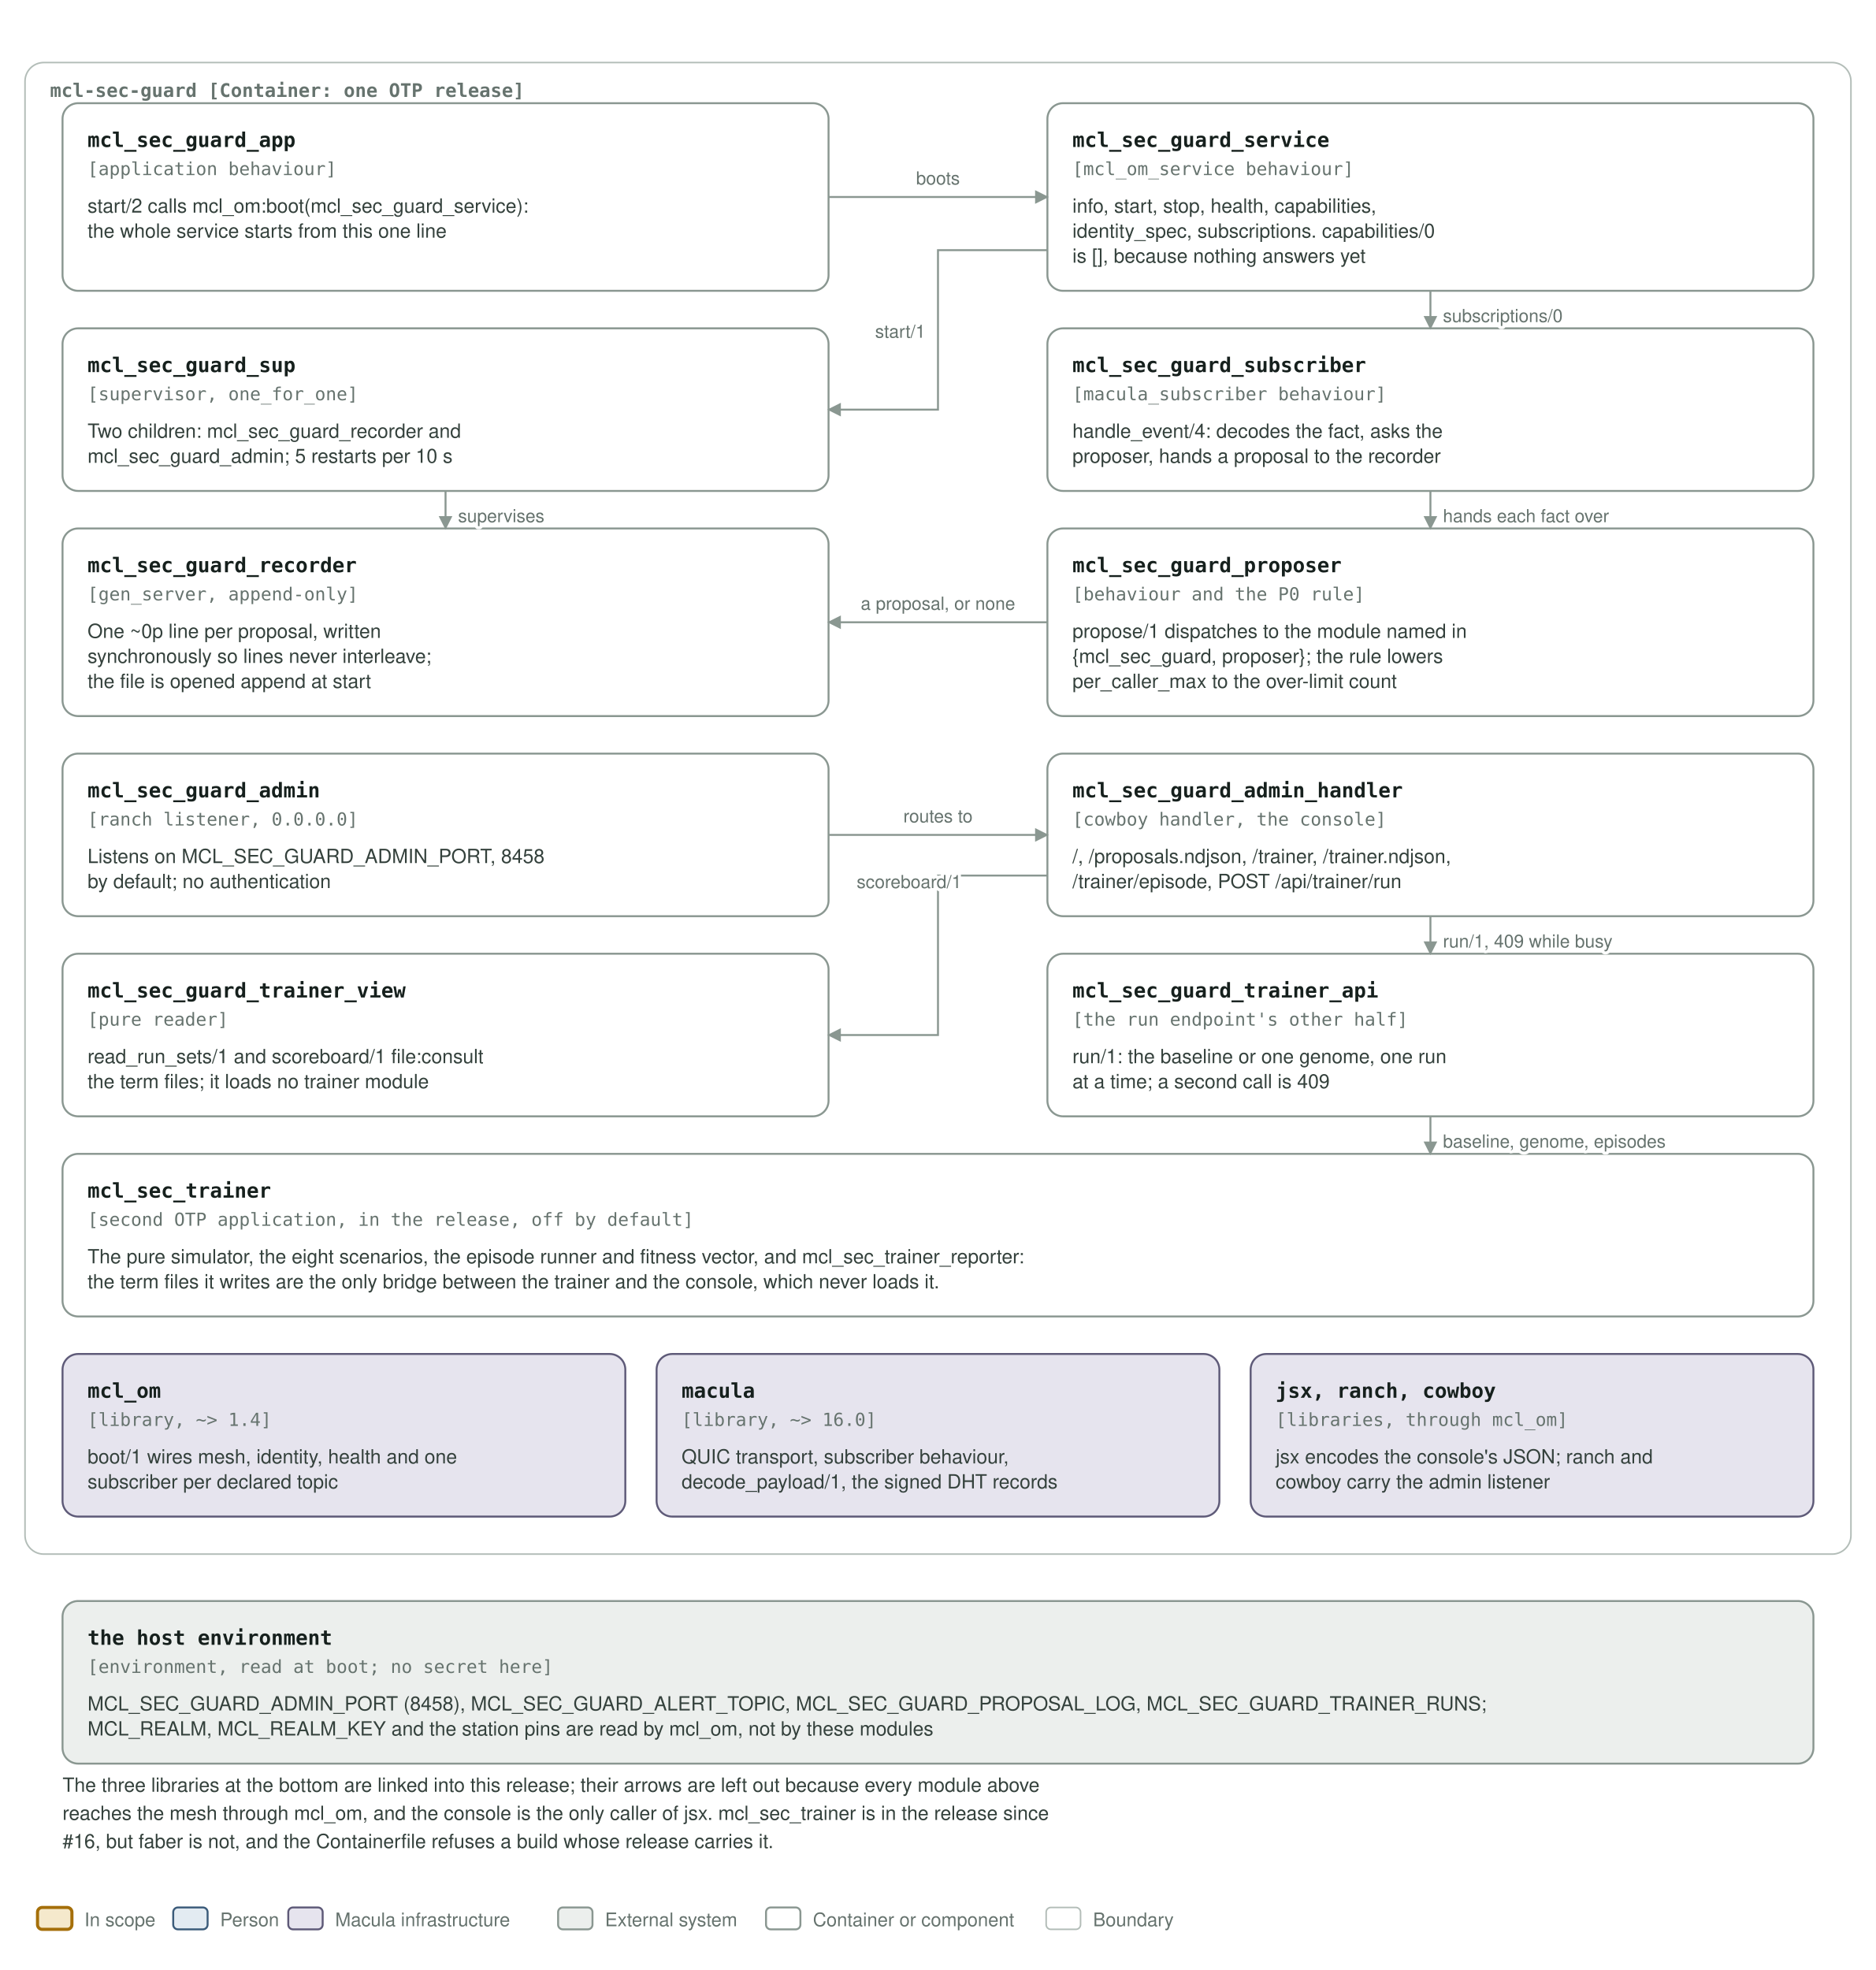
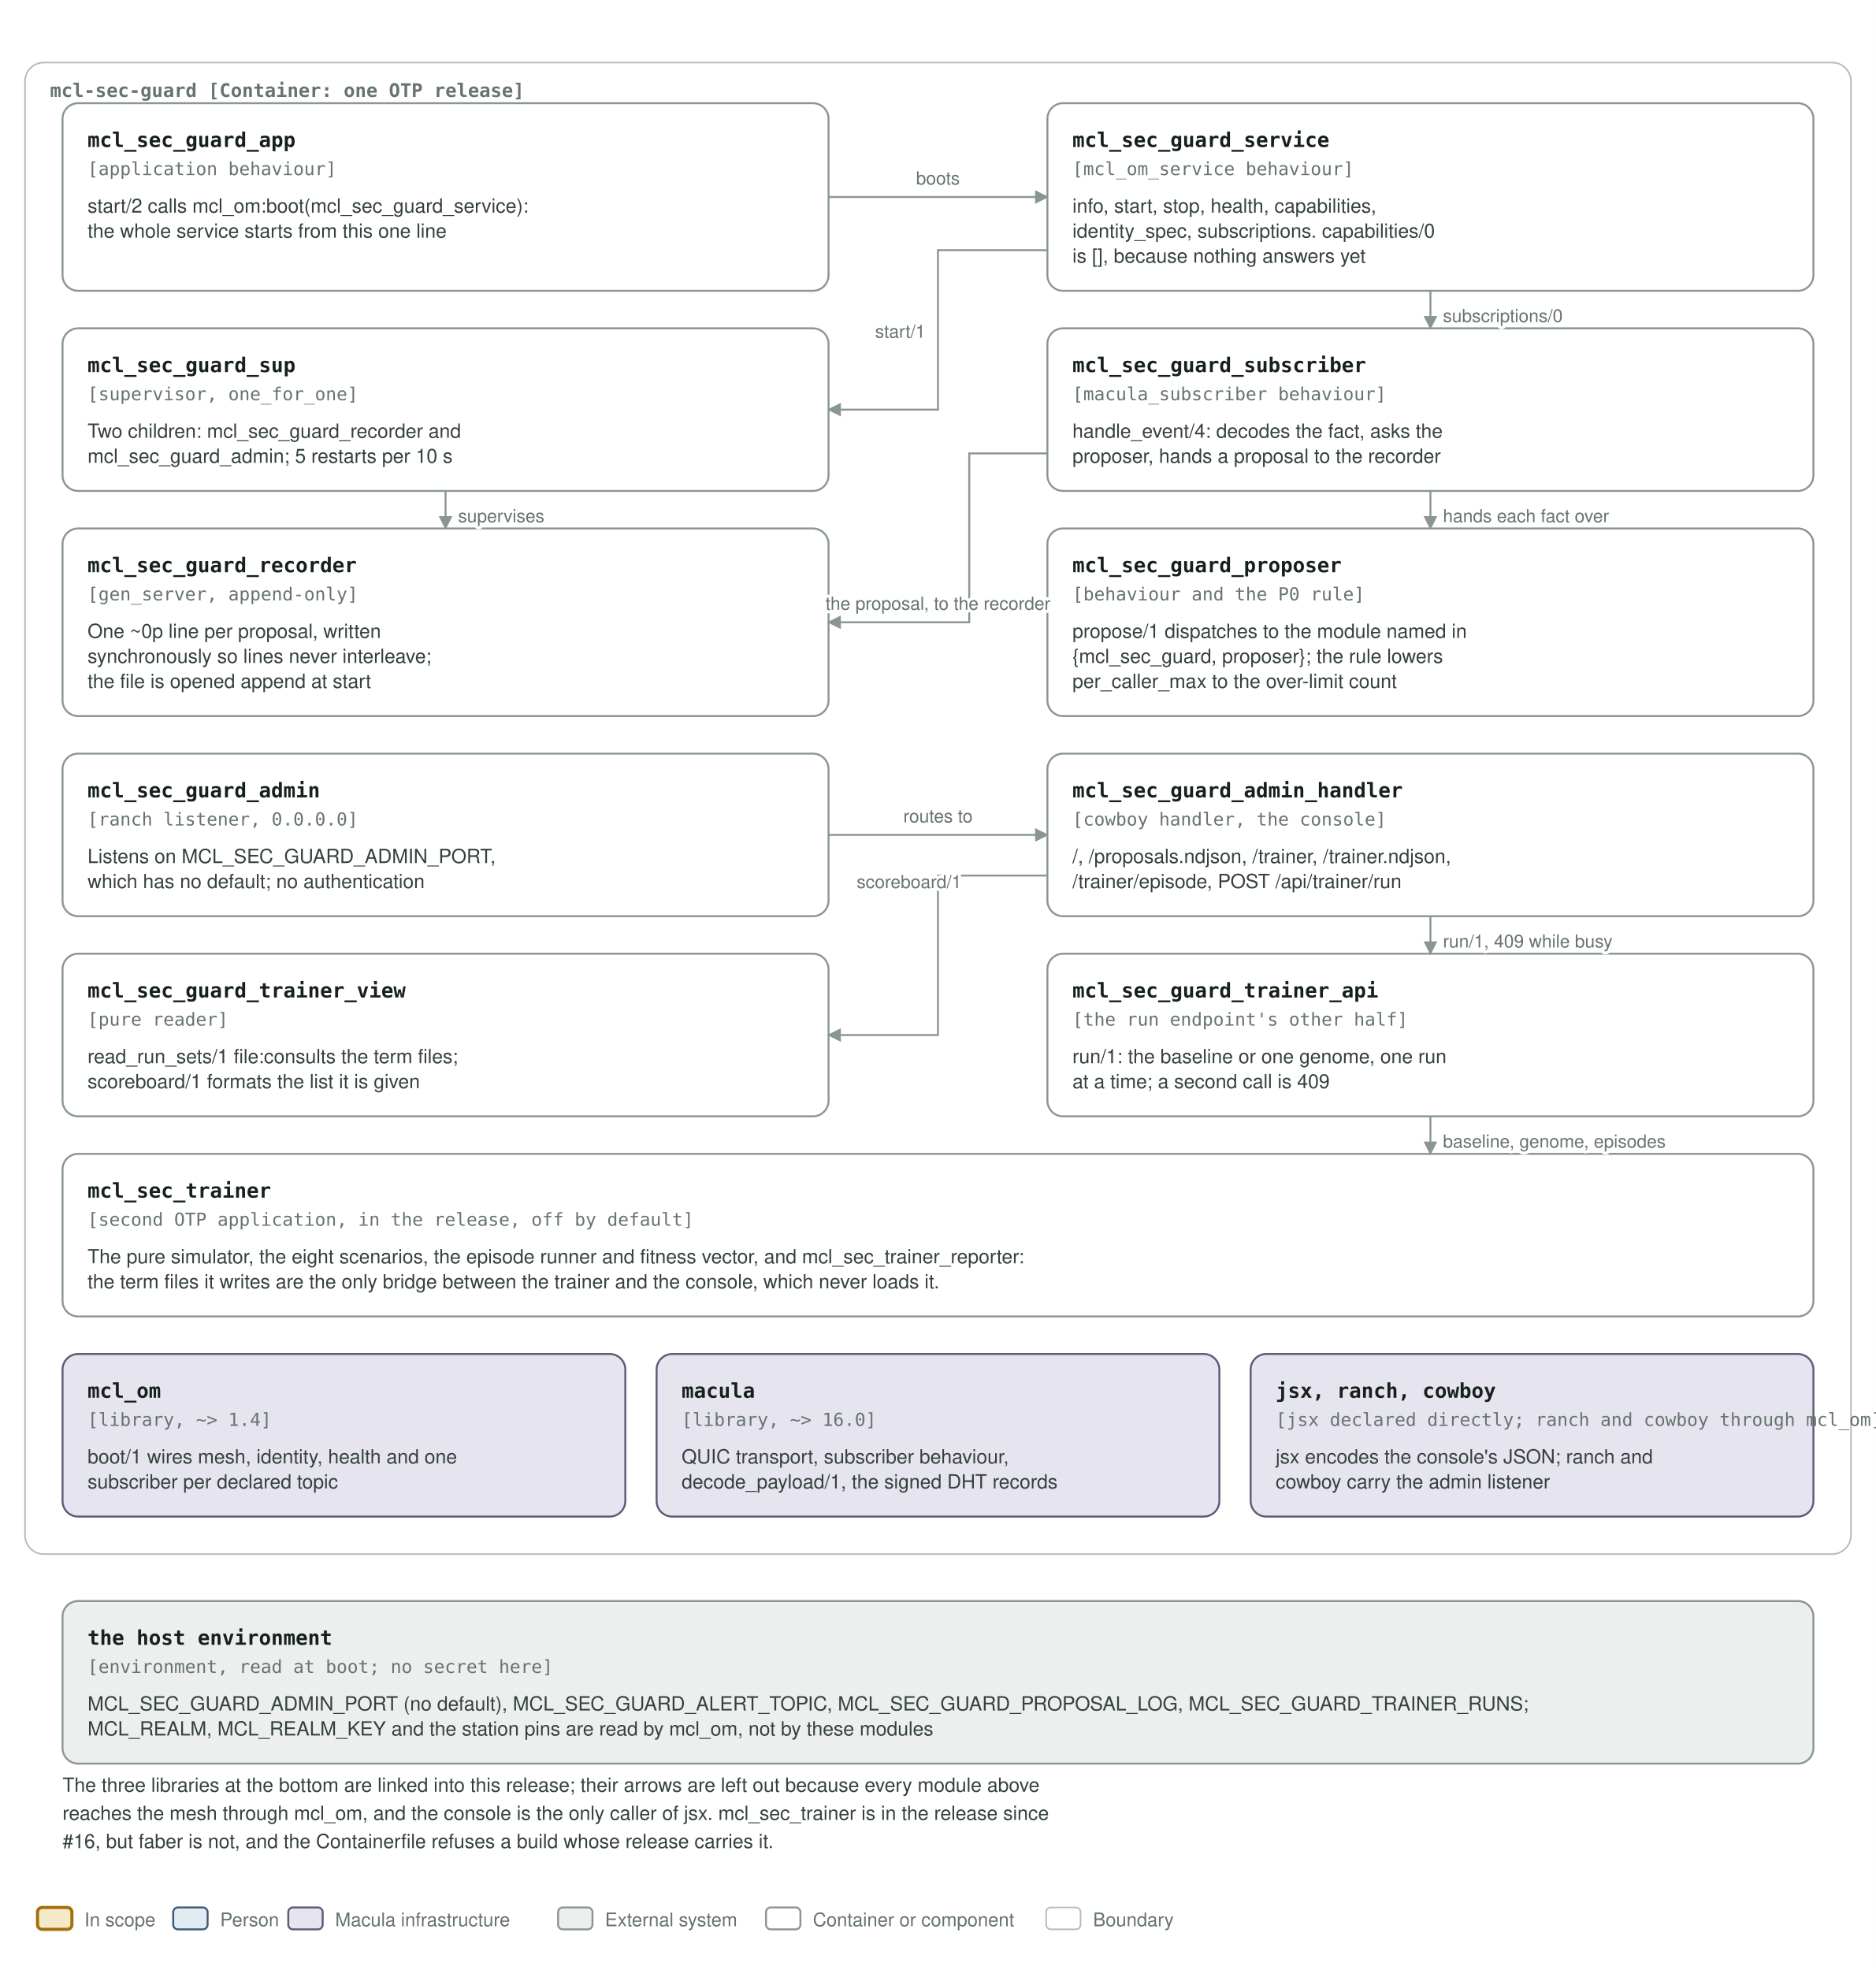
<svg xmlns="http://www.w3.org/2000/svg" viewBox="0 0 1200 1260" role="img" aria-label="mcl-sec-guard components">
  <style>
.t-name { font-family: "Atkinson Hyperlegible", "Segoe UI", system-ui, -apple-system, Helvetica, Arial, sans-serif; font-size: 15px; font-weight: 700; }
.t-desc { font-family: "Atkinson Hyperlegible", "Segoe UI", system-ui, -apple-system, Helvetica, Arial, sans-serif; font-size: 12.5px; }
.t-rel { font-family: "Atkinson Hyperlegible", "Segoe UI", system-ui, -apple-system, Helvetica, Arial, sans-serif; font-size: 11.5px; paint-order: stroke; stroke-width: 4px; stroke-linejoin: round; }
.t-code { font-family: "JetBrains Mono", ui-monospace, Menlo, Consolas, monospace; font-size: 13px; font-weight: 600; }
.t-type { font-family: "JetBrains Mono", ui-monospace, Menlo, Consolas, monospace; font-size: 11.5px; }
.t-bound { font-family: "JetBrains Mono", ui-monospace, Menlo, Consolas, monospace; font-size: 12px; font-weight: 600; }
.t-leg { font-family: "Atkinson Hyperlegible", "Segoe UI", system-ui, -apple-system, Helvetica, Arial, sans-serif; font-size: 12px; }
.edge { fill: none; stroke-width: 1.25; }
.edge-later { fill: none; stroke-width: 1.25; stroke-dasharray: 5 4; }
.bg { fill: #FFFFFF; }
.b-sys { fill: #F5E9CC; stroke: #A56F0A; stroke-width: 2; }
.b-per { fill: #E3EBF2; stroke: #3B5B7A; stroke-width: 1.25; }
.b-mac { fill: #E6E4EE; stroke: #5E5A78; stroke-width: 1.25; }
.b-ext { fill: #ECEFED; stroke: #8A9791; stroke-width: 1.25; }
.b-cmp { fill: #FFFFFF; stroke: #8A9791; stroke-width: 1.25; }
.b-later { fill: none; stroke: #8A9791; stroke-width: 1.25; stroke-dasharray: 5 4; }
.bound { fill: none; stroke: #B3BDB8; stroke-width: 1; }
.head { fill: #3B5B7A; }
.t-name, .t-code { fill: #16201D; }
.t-type, .t-bound, .t-leg { fill: #66736E; }
.t-desc { fill: #34413C; }
.t-rel { fill: #66736E; stroke: #FFFFFF; }
.edge, .edge-later { stroke: #8A9791; }
.arrowhead { fill: #8A9791; }
@media (prefers-color-scheme: dark) {
.bg { fill: #171F1C; }
.b-sys { fill: #3A2E13; stroke: #E3AA3C; }
.b-per { fill: #1D2A36; stroke: #8EB4D8; }
.b-mac { fill: #26243A; stroke: #A9A4C8; }
.b-ext { fill: #1C2421; stroke: #7D8B85; }
.b-cmp { fill: #171F1C; stroke: #7D8B85; }
.b-later { stroke: #7D8B85; }
.bound { stroke: #4A5752; }
.head { fill: #8EB4D8; }
.t-name, .t-code { fill: #E6ECE9; }
.t-type, .t-bound, .t-leg { fill: #93A09A; }
.t-desc { fill: #C3CDC8; }
.t-rel { fill: #93A09A; stroke: #171F1C; }
.edge, .edge-later { stroke: #7D8B85; }
.arrowhead { fill: #7D8B85; }
}
</style>
  <defs>
    <marker id="a" viewBox="0 0 10 10" refX="9" refY="5" markerWidth="7" markerHeight="7" orient="auto-start-reverse">
      <path class="arrowhead" d="M0 0L10 5L0 10z" />
    </marker>
  </defs>
  <rect class="bg" x="0" y="0" width="1200" height="1260" />
  <rect class="bound" x="16" y="40" width="1168" height="954" rx="12" />
  <text class="t-bound" x="32" y="62">mcl-sec-guard [Container: one OTP release]</text>
  <rect class="b-cmp" x="40" y="66" width="490" height="120" rx="10" />
  <text class="t-code" x="56" y="94">mcl_sec_guard_app</text>
  <text class="t-type" x="56" y="112">[application behaviour]</text>
  <text class="t-desc" x="56" y="136">start/2 calls mcl_om:boot(mcl_sec_guard_service):</text>
  <text class="t-desc" x="56" y="152">the whole service starts from this one line</text>
  <rect class="b-cmp" x="670" y="66" width="490" height="120" rx="10" />
  <text class="t-code" x="686" y="94">mcl_sec_guard_service</text>
  <text class="t-type" x="686" y="112">[mcl_om_service behaviour]</text>
  <text class="t-desc" x="686" y="136">info, start, stop, health, capabilities,</text>
  <text class="t-desc" x="686" y="152">identity_spec, subscriptions. capabilities/0</text>
  <text class="t-desc" x="686" y="168">is [], because nothing answers yet</text>
  <rect class="b-cmp" x="40" y="210" width="490" height="104" rx="10" />
  <text class="t-code" x="56" y="238">mcl_sec_guard_sup</text>
  <text class="t-type" x="56" y="256">[supervisor, one_for_one]</text>
  <text class="t-desc" x="56" y="280">Two children: mcl_sec_guard_recorder and</text>
  <text class="t-desc" x="56" y="296">mcl_sec_guard_admin; 5 restarts per 10 s</text>
  <rect class="b-cmp" x="670" y="210" width="490" height="104" rx="10" />
  <text class="t-code" x="686" y="238">mcl_sec_guard_subscriber</text>
  <text class="t-type" x="686" y="256">[macula_subscriber behaviour]</text>
  <text class="t-desc" x="686" y="280">handle_event/4: decodes the fact, asks the</text>
  <text class="t-desc" x="686" y="296">proposer, hands a proposal to the recorder</text>
  <rect class="b-cmp" x="40" y="338" width="490" height="120" rx="10" />
  <text class="t-code" x="56" y="366">mcl_sec_guard_recorder</text>
  <text class="t-type" x="56" y="384">[gen_server, append-only]</text>
  <text class="t-desc" x="56" y="408">One ~0p line per proposal, written</text>
  <text class="t-desc" x="56" y="424">synchronously so lines never interleave;</text>
  <text class="t-desc" x="56" y="440">the file is opened append at start</text>
  <rect class="b-cmp" x="670" y="338" width="490" height="120" rx="10" />
  <text class="t-code" x="686" y="366">mcl_sec_guard_proposer</text>
  <text class="t-type" x="686" y="384">[behaviour and the P0 rule]</text>
  <text class="t-desc" x="686" y="408">propose/1 dispatches to the module named in</text>
  <text class="t-desc" x="686" y="424">{mcl_sec_guard, proposer}; the rule lowers</text>
  <text class="t-desc" x="686" y="440">per_caller_max to the over-limit count</text>
  <rect class="b-cmp" x="40" y="482" width="490" height="104" rx="10" />
  <text class="t-code" x="56" y="510">mcl_sec_guard_admin</text>
  <text class="t-type" x="56" y="528">[ranch listener, 0.0.0.0]</text>
-   <text class="t-desc" x="56" y="552">Listens on MCL_SEC_GUARD_ADMIN_PORT, 8458</text>
-   <text class="t-desc" x="56" y="568">by default; no authentication</text>
+   <text class="t-desc" x="56" y="552">Listens on MCL_SEC_GUARD_ADMIN_PORT,</text>
+   <text class="t-desc" x="56" y="568">which has no default; no authentication</text>
  <rect class="b-cmp" x="670" y="482" width="490" height="104" rx="10" />
  <text class="t-code" x="686" y="510">mcl_sec_guard_admin_handler</text>
  <text class="t-type" x="686" y="528">[cowboy handler, the console]</text>
  <text class="t-desc" x="686" y="552">/, /proposals.ndjson, /trainer, /trainer.ndjson,</text>
  <text class="t-desc" x="686" y="568">/trainer/episode, POST /api/trainer/run</text>
  <rect class="b-cmp" x="40" y="610" width="490" height="104" rx="10" />
  <text class="t-code" x="56" y="638">mcl_sec_guard_trainer_view</text>
  <text class="t-type" x="56" y="656">[pure reader]</text>
-   <text class="t-desc" x="56" y="680">read_run_sets/1 and scoreboard/1 file:consult</text>
-   <text class="t-desc" x="56" y="696">the term files; it loads no trainer module</text>
+   <text class="t-desc" x="56" y="680">read_run_sets/1 file:consults the term files;</text>
+   <text class="t-desc" x="56" y="696">scoreboard/1 formats the list it is given</text>
  <rect class="b-cmp" x="670" y="610" width="490" height="104" rx="10" />
  <text class="t-code" x="686" y="638">mcl_sec_guard_trainer_api</text>
  <text class="t-type" x="686" y="656">[the run endpoint's other half]</text>
  <text class="t-desc" x="686" y="680">run/1: the baseline or one genome, one run</text>
  <text class="t-desc" x="686" y="696">at a time; a second call is 409</text>
  <rect class="b-cmp" x="40" y="738" width="1120" height="104" rx="10" />
  <text class="t-code" x="56" y="766">mcl_sec_trainer</text>
  <text class="t-type" x="56" y="784">[second OTP application, in the release, off by default]</text>
  <text class="t-desc" x="56" y="808">The pure simulator, the eight scenarios, the episode runner and fitness vector, and mcl_sec_trainer_reporter:</text>
  <text class="t-desc" x="56" y="824">the term files it writes are the only bridge between the trainer and the console, which never loads it.</text>
  <rect class="b-mac" x="40" y="866" width="360" height="104" rx="10" />
  <text class="t-code" x="56" y="894">mcl_om</text>
  <text class="t-type" x="56" y="912">[library, ~&gt; 1.4]</text>
  <text class="t-desc" x="56" y="936">boot/1 wires mesh, identity, health and one</text>
  <text class="t-desc" x="56" y="952">subscriber per declared topic</text>
  <rect class="b-mac" x="420" y="866" width="360" height="104" rx="10" />
  <text class="t-code" x="436" y="894">macula</text>
  <text class="t-type" x="436" y="912">[library, ~&gt; 16.0]</text>
  <text class="t-desc" x="436" y="936">QUIC transport, subscriber behaviour,</text>
  <text class="t-desc" x="436" y="952">decode_payload/1, the signed DHT records</text>
  <rect class="b-mac" x="800" y="866" width="360" height="104" rx="10" />
  <text class="t-code" x="816" y="894">jsx, ranch, cowboy</text>
-   <text class="t-type" x="816" y="912">[libraries, through mcl_om]</text>
+   <text class="t-type" x="816" y="912">[jsx declared directly; ranch and cowboy through mcl_om]</text>
  <text class="t-desc" x="816" y="936">jsx encodes the console's JSON; ranch and</text>
  <text class="t-desc" x="816" y="952">cowboy carry the admin listener</text>
  <rect class="b-ext" x="40" y="1024" width="1120" height="104" rx="10" />
  <text class="t-code" x="56" y="1052">the host environment</text>
  <text class="t-type" x="56" y="1070">[environment, read at boot; no secret here]</text>
-   <text class="t-desc" x="56" y="1094">MCL_SEC_GUARD_ADMIN_PORT (8458), MCL_SEC_GUARD_ALERT_TOPIC, MCL_SEC_GUARD_PROPOSAL_LOG, MCL_SEC_GUARD_TRAINER_RUNS;</text>
+   <text class="t-desc" x="56" y="1094">MCL_SEC_GUARD_ADMIN_PORT (no default), MCL_SEC_GUARD_ALERT_TOPIC, MCL_SEC_GUARD_PROPOSAL_LOG, MCL_SEC_GUARD_TRAINER_RUNS;</text>
  <text class="t-desc" x="56" y="1110">MCL_REALM, MCL_REALM_KEY and the station pins are read by mcl_om, not by these modules</text>
  <path class="edge" d="M530 126H670" marker-end="url(#a)" />
  <text class="t-rel" x="600" y="118" text-anchor="middle">boots</text>
  <path class="edge" d="M670 160H600V262H530" marker-end="url(#a)" />
  <text class="t-rel" x="592" y="216" text-anchor="end">start/1</text>
  <path class="edge" d="M285 314V338" marker-end="url(#a)" />
  <text class="t-rel" x="293" y="334">supervises</text>
  <path class="edge" d="M915 186V210" marker-end="url(#a)" />
  <text class="t-rel" x="923" y="206">subscriptions/0</text>
  <path class="edge" d="M915 314V338" marker-end="url(#a)" />
  <text class="t-rel" x="923" y="334">hands each fact over</text>
-   <path class="edge" d="M670 398H530" marker-end="url(#a)" />
-   <text class="t-rel" x="600" y="390" text-anchor="middle">a proposal, or none</text>
+   <path class="edge" d="M670 290H620V398H530" marker-end="url(#a)" />
+   <text class="t-rel" x="600" y="390" text-anchor="middle">the proposal, to the recorder</text>
  <path class="edge" d="M530 534H670" marker-end="url(#a)" />
  <text class="t-rel" x="600" y="526" text-anchor="middle">routes to</text>
  <path class="edge" d="M670 560H600V662H530" marker-end="url(#a)" />
  <text class="t-rel" x="548" y="568">scoreboard/1</text>
  <path class="edge" d="M915 586V610" marker-end="url(#a)" />
  <text class="t-rel" x="923" y="606">run/1, 409 while busy</text>
  <path class="edge" d="M915 714V738" marker-end="url(#a)" />
  <text class="t-rel" x="923" y="734">baseline, genome, episodes</text>
  <text class="t-desc" x="40" y="1146">The three libraries at the bottom are linked into this release; their arrows are left out because every module above</text>
  <text class="t-desc" x="40" y="1164">reaches the mesh through mcl_om, and the console is the only caller of jsx. mcl_sec_trainer is in the release since</text>
  <text class="t-desc" x="40" y="1182">#16, but faber is not, and the Containerfile refuses a build whose release carries it.</text>
  <rect class="b-sys" x="24" y="1220" width="22" height="14" rx="3" />
  <text class="t-leg" x="54" y="1232">In scope</text>
  <rect class="b-per" x="110.8" y="1220" width="22" height="14" rx="3" />
  <text class="t-leg" x="140.8" y="1232">Person</text>
  <rect class="b-mac" x="184.4" y="1220" width="22" height="14" rx="3" />
  <text class="t-leg" x="214.4" y="1232">Macula infrastructure</text>
  <rect class="b-ext" x="357.0" y="1220" width="22" height="14" rx="3" />
  <text class="t-leg" x="387.0" y="1232">External system</text>
  <rect class="b-cmp" x="490.0" y="1220" width="22" height="14" rx="3" />
  <text class="t-leg" x="520.0" y="1232">Container or component</text>
  <rect class="bound" x="669.2" y="1220" width="22" height="14" rx="3" />
  <text class="t-leg" x="699.2" y="1232">Boundary</text>
</svg>
